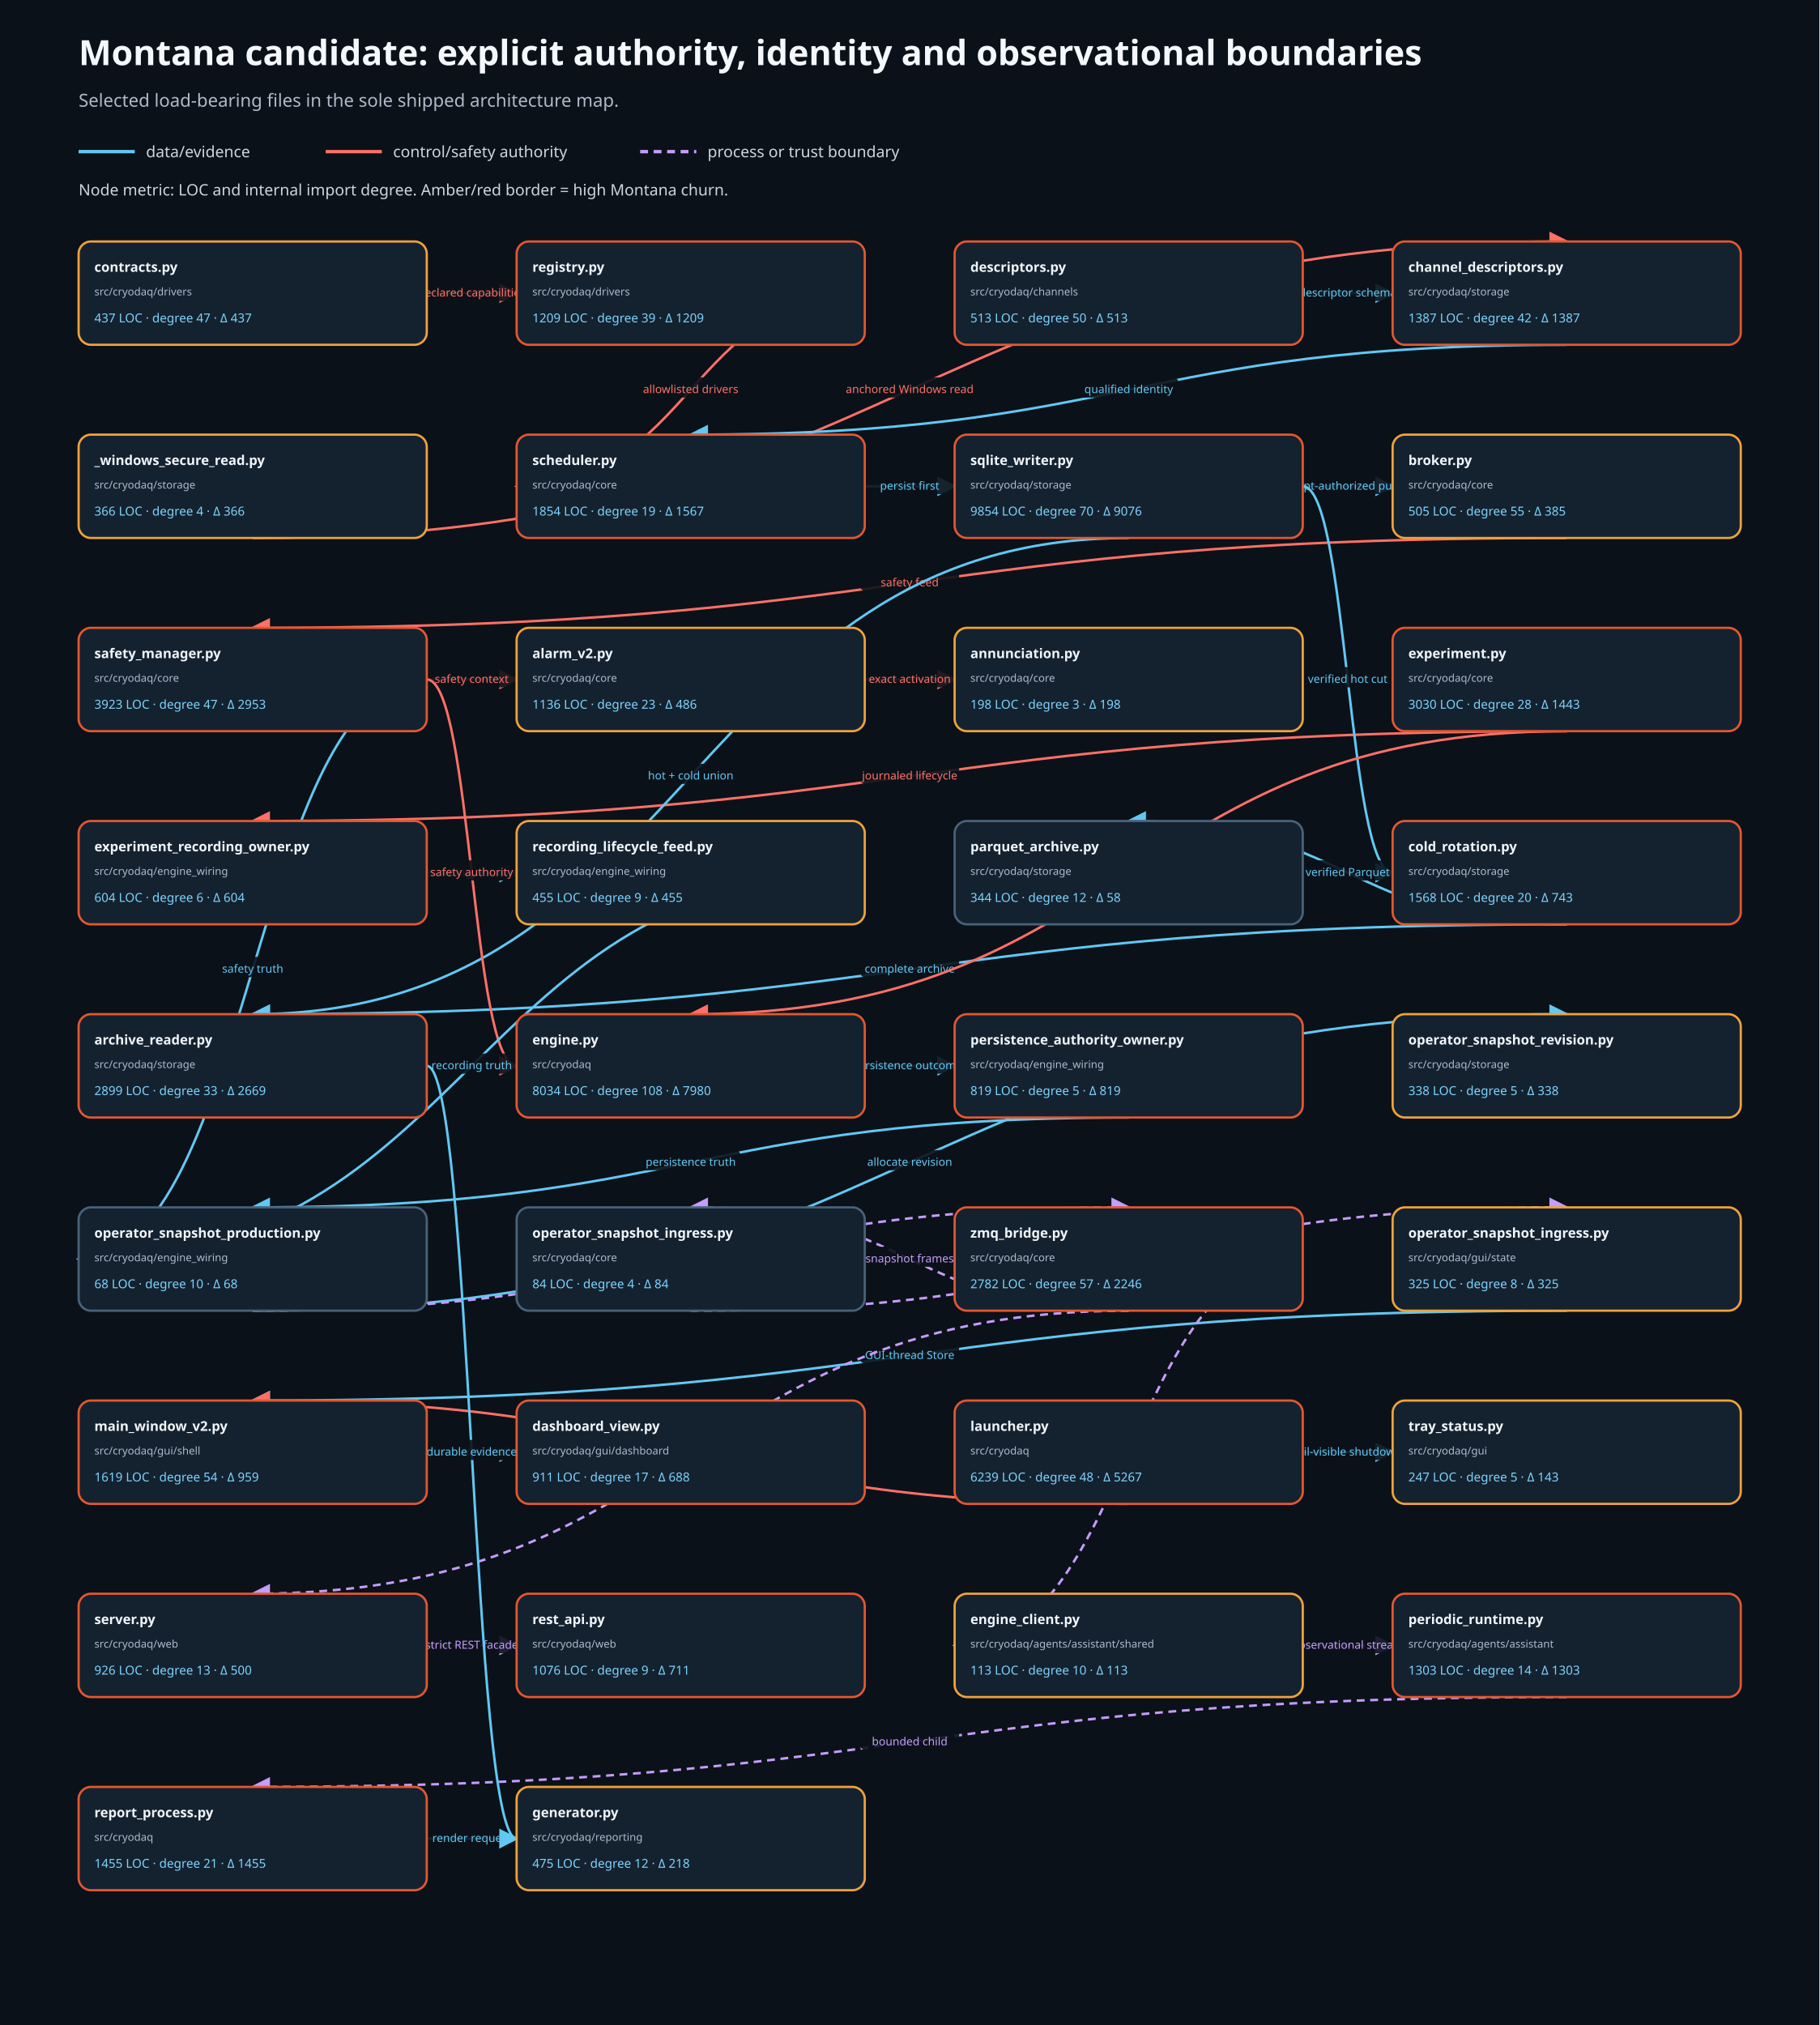
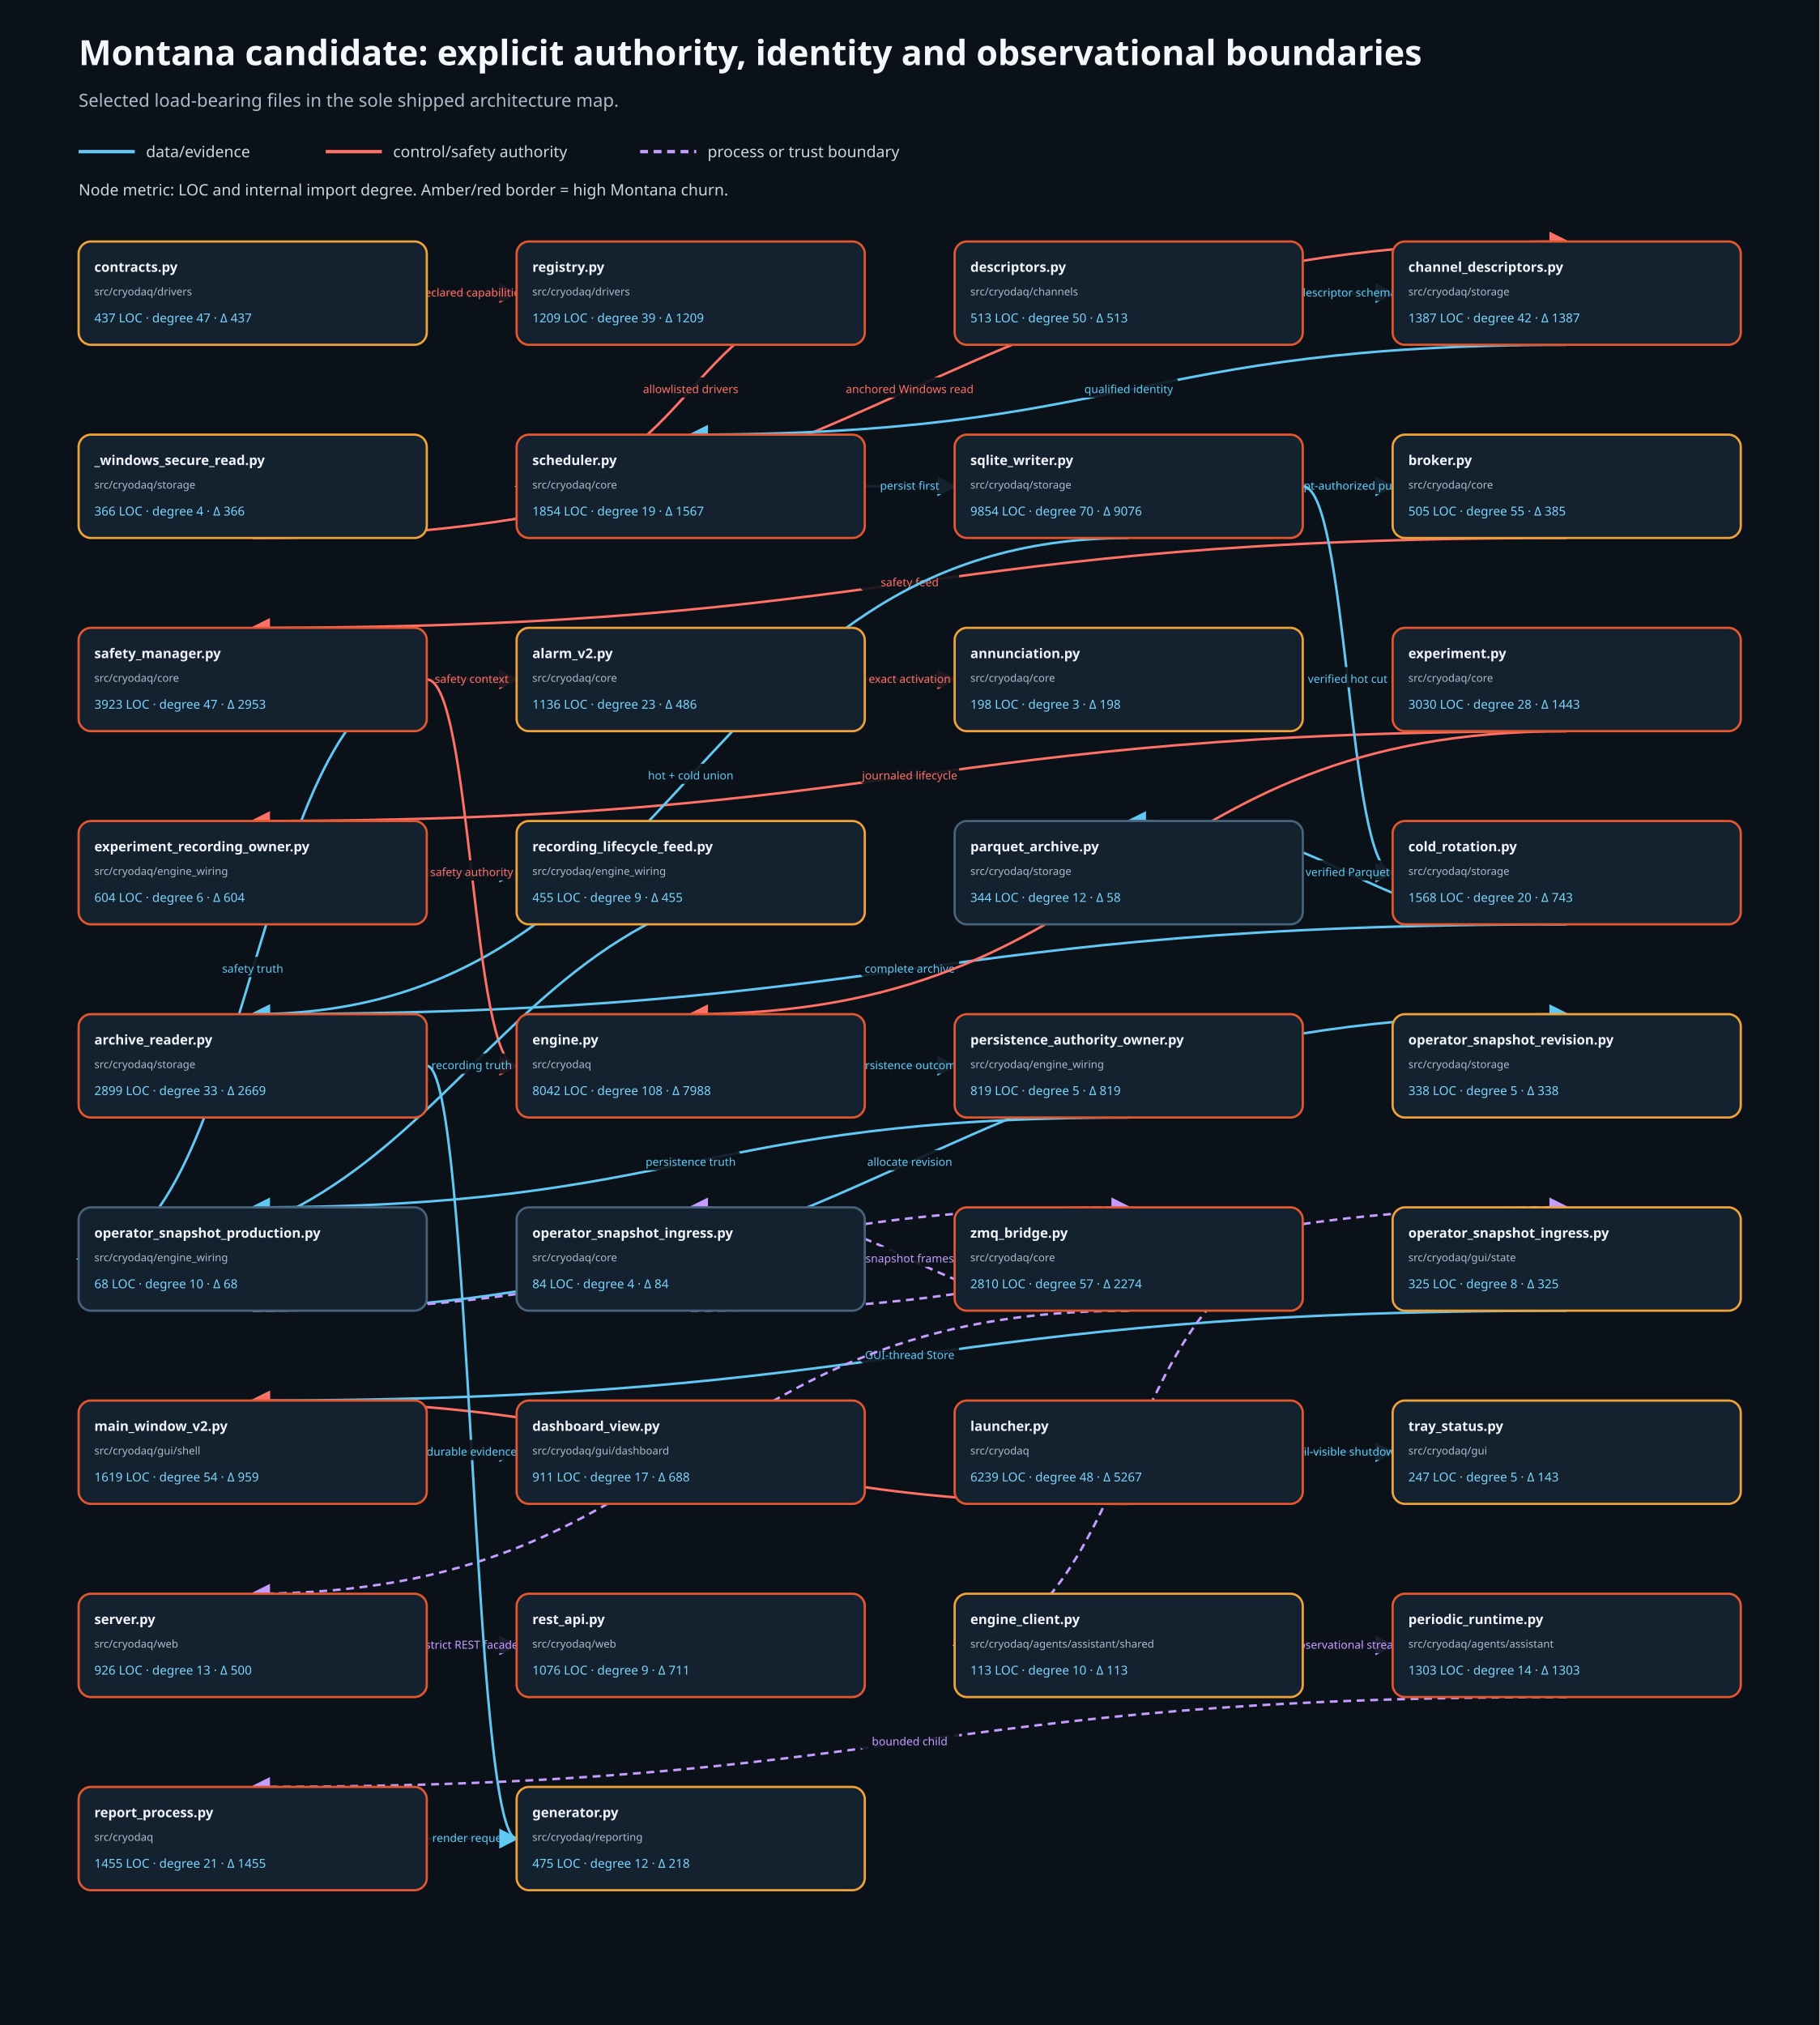
<svg xmlns="http://www.w3.org/2000/svg" role="img" aria-labelledby="title desc" viewBox="0 0 1620 1803" width="1620" height="1803">
  <defs>
    <marker id="dataArrow" markerWidth="8" markerHeight="8" refX="7" refY="4" orient="auto">
      <path d="M0,0 L8,4 L0,8 Z" fill="#61c8f4" />
    </marker>
    <marker id="controlArrow" markerWidth="8" markerHeight="8" refX="7" refY="4" orient="auto">
      <path d="M0,0 L8,4 L0,8 Z" fill="#ff7067" />
    </marker>
    <marker id="boundaryArrow" markerWidth="8" markerHeight="8" refX="7" refY="4" orient="auto">
      <path d="M0,0 L8,4 L0,8 Z" fill="#c59cff" />
    </marker>
  </defs>
  <rect width="100%" height="100%" fill="#0b1118" />
  <text x="70" y="58" fill="#f4f7fb" font-family="Segoe UI, sans-serif" font-size="31" font-weight="700">Montana candidate: explicit authority, identity and observational boundaries</text>
  <text x="70" y="95" fill="#aebaca" font-family="Segoe UI, sans-serif" font-size="16">Selected load-bearing files in the sole shipped architecture map.</text>
  <g aria-label="Legend" font-family="Segoe UI, sans-serif" font-size="14">
    <line x1="70" y1="135" x2="120" y2="135" stroke="#61c8f4" stroke-width="3" />
    <text x="130" y="140" fill="#cbd5e1">data/evidence</text>
    <line x1="290" y1="135" x2="340" y2="135" stroke="#ff7067" stroke-width="3" />
    <text x="350" y="140" fill="#cbd5e1">control/safety authority</text>
    <line x1="570" y1="135" x2="620" y2="135" stroke="#c59cff" stroke-width="3" stroke-dasharray="7 5" />
    <text x="630" y="140" fill="#cbd5e1">process or trust boundary</text>
    <text x="70" y="174" fill="#cbd5e1">Node metric: LOC and internal import degree. Amber/red border = high Montana churn.</text>
  </g>
  <g class="architecture-edges" fill="none">
    <path d="M380,261.0 C420.0,261.0 420.0,261.0 460,261.0" stroke="#ff7067" stroke-width="2.2" marker-end="url(#controlArrow)" />
    <rect x="376.0" y="250.0" width="88" height="18" rx="4" fill="#0b1118" opacity=".9" />
    <text x="420.0" y="264.0" text-anchor="middle" fill="#ff7067" font-family="Segoe UI, sans-serif" font-size="10">declared capabilities</text>
    <path d="M770,261.0 C615.0,261.0 615.0,433.0 460,433.0" stroke="#ff7067" stroke-width="2.2" marker-end="url(#controlArrow)" />
    <rect x="571.0" y="336.0" width="88" height="18" rx="4" fill="#0b1118" opacity=".9" />
    <text x="615.0" y="350.0" text-anchor="middle" fill="#ff7067" font-family="Segoe UI, sans-serif" font-size="10">allowlisted drivers</text>
    <path d="M1160,261.0 C1200.0,261.0 1200.0,261.0 1240,261.0" stroke="#61c8f4" stroke-width="2.2" marker-end="url(#dataArrow)" />
    <rect x="1156.0" y="250.0" width="88" height="18" rx="4" fill="#0b1118" opacity=".9" />
    <text x="1200.0" y="264.0" text-anchor="middle" fill="#61c8f4" font-family="Segoe UI, sans-serif" font-size="10">descriptor schema</text>
    <path d="M225.0,479 C810.0,479 810.0,215 1395.0,215" stroke="#ff7067" stroke-width="2.2" marker-end="url(#controlArrow)" />
    <rect x="766.0" y="336.0" width="88" height="18" rx="4" fill="#0b1118" opacity=".9" />
    <text x="810.0" y="350.0" text-anchor="middle" fill="#ff7067" font-family="Segoe UI, sans-serif" font-size="10">anchored Windows read</text>
    <path d="M1395.0,307 C1005.0,307 1005.0,387 615.0,387" stroke="#61c8f4" stroke-width="2.2" marker-end="url(#dataArrow)" />
    <rect x="961.0" y="336.0" width="88" height="18" rx="4" fill="#0b1118" opacity=".9" />
    <text x="1005.0" y="350.0" text-anchor="middle" fill="#61c8f4" font-family="Segoe UI, sans-serif" font-size="10">qualified identity</text>
    <path d="M770,433.0 C810.0,433.0 810.0,433.0 850,433.0" stroke="#61c8f4" stroke-width="2.2" marker-end="url(#dataArrow)" />
    <rect x="766.0" y="422.0" width="88" height="18" rx="4" fill="#0b1118" opacity=".9" />
    <text x="810.0" y="436.0" text-anchor="middle" fill="#61c8f4" font-family="Segoe UI, sans-serif" font-size="10">persist first</text>
    <path d="M1160,433.0 C1200.0,433.0 1200.0,433.0 1240,433.0" stroke="#61c8f4" stroke-width="2.2" marker-end="url(#dataArrow)" />
    <rect x="1156.0" y="422.0" width="88" height="18" rx="4" fill="#0b1118" opacity=".9" />
    <text x="1200.0" y="436.0" text-anchor="middle" fill="#61c8f4" font-family="Segoe UI, sans-serif" font-size="10">receipt-authorized publish</text>
    <path d="M1395.0,479 C810.0,479 810.0,559 225.0,559" stroke="#ff7067" stroke-width="2.2" marker-end="url(#controlArrow)" />
    <rect x="766.0" y="508.0" width="88" height="18" rx="4" fill="#0b1118" opacity=".9" />
    <text x="810.0" y="522.0" text-anchor="middle" fill="#ff7067" font-family="Segoe UI, sans-serif" font-size="10">safety feed</text>
    <path d="M380,605.0 C420.0,605.0 420.0,605.0 460,605.0" stroke="#ff7067" stroke-width="2.2" marker-end="url(#controlArrow)" />
    <rect x="376.0" y="594.0" width="88" height="18" rx="4" fill="#0b1118" opacity=".9" />
    <text x="420.0" y="608.0" text-anchor="middle" fill="#ff7067" font-family="Segoe UI, sans-serif" font-size="10">safety context</text>
    <path d="M770,605.0 C810.0,605.0 810.0,605.0 850,605.0" stroke="#ff7067" stroke-width="2.2" marker-end="url(#controlArrow)" />
    <rect x="766.0" y="594.0" width="88" height="18" rx="4" fill="#0b1118" opacity=".9" />
    <text x="810.0" y="608.0" text-anchor="middle" fill="#ff7067" font-family="Segoe UI, sans-serif" font-size="10">exact activation</text>
    <path d="M1395.0,651 C810.0,651 810.0,731 225.0,731" stroke="#ff7067" stroke-width="2.2" marker-end="url(#controlArrow)" />
    <rect x="766.0" y="680.0" width="88" height="18" rx="4" fill="#0b1118" opacity=".9" />
    <text x="810.0" y="694.0" text-anchor="middle" fill="#ff7067" font-family="Segoe UI, sans-serif" font-size="10">journaled lifecycle</text>
    <path d="M380,777.0 C420.0,777.0 420.0,777.0 460,777.0" stroke="#61c8f4" stroke-width="2.2" marker-end="url(#dataArrow)" />
    <rect x="376.0" y="766.0" width="88" height="18" rx="4" fill="#0b1118" opacity=".9" />
    <text x="420.0" y="780.0" text-anchor="middle" fill="#61c8f4" font-family="Segoe UI, sans-serif" font-size="10">recording outcome</text>
    <path d="M1160,433.0 C1200.0,433.0 1200.0,777.0 1240,777.0" stroke="#61c8f4" stroke-width="2.2" marker-end="url(#dataArrow)" />
    <rect x="1156.0" y="594.0" width="88" height="18" rx="4" fill="#0b1118" opacity=".9" />
    <text x="1200.0" y="608.0" text-anchor="middle" fill="#61c8f4" font-family="Segoe UI, sans-serif" font-size="10">verified hot cut</text>
    <path d="M1395.0,823 C1200.0,823 1200.0,731 1005.0,731" stroke="#61c8f4" stroke-width="2.2" marker-end="url(#dataArrow)" />
    <rect x="1156.0" y="766.0" width="88" height="18" rx="4" fill="#0b1118" opacity=".9" />
    <text x="1200.0" y="780.0" text-anchor="middle" fill="#61c8f4" font-family="Segoe UI, sans-serif" font-size="10">verified Parquet</text>
    <path d="M1395.0,823 C810.0,823 810.0,903 225.0,903" stroke="#61c8f4" stroke-width="2.2" marker-end="url(#dataArrow)" />
    <rect x="766.0" y="852.0" width="88" height="18" rx="4" fill="#0b1118" opacity=".9" />
    <text x="810.0" y="866.0" text-anchor="middle" fill="#61c8f4" font-family="Segoe UI, sans-serif" font-size="10">complete archive</text>
    <path d="M1005.0,479 C615.0,479 615.0,903 225.0,903" stroke="#61c8f4" stroke-width="2.2" marker-end="url(#dataArrow)" />
    <rect x="571.0" y="680.0" width="88" height="18" rx="4" fill="#0b1118" opacity=".9" />
    <text x="615.0" y="694.0" text-anchor="middle" fill="#61c8f4" font-family="Segoe UI, sans-serif" font-size="10">hot + cold union</text>
    <path d="M380,605.0 C420.0,605.0 420.0,949.0 460,949.0" stroke="#ff7067" stroke-width="2.2" marker-end="url(#controlArrow)" />
    <rect x="376.0" y="766.0" width="88" height="18" rx="4" fill="#0b1118" opacity=".9" />
    <text x="420.0" y="780.0" text-anchor="middle" fill="#ff7067" font-family="Segoe UI, sans-serif" font-size="10">safety authority</text>
    <path d="M1395.0,651 C1005.0,651 1005.0,903 615.0,903" stroke="#ff7067" stroke-width="2.2" marker-end="url(#controlArrow)" />
    <rect x="961.0" y="766.0" width="88" height="18" rx="4" fill="#0b1118" opacity=".9" />
    <text x="1005.0" y="780.0" text-anchor="middle" fill="#ff7067" font-family="Segoe UI, sans-serif" font-size="10">experiment commands</text>
    <path d="M770,949.0 C810.0,949.0 810.0,949.0 850,949.0" stroke="#61c8f4" stroke-width="2.2" marker-end="url(#dataArrow)" />
    <rect x="766.0" y="938.0" width="88" height="18" rx="4" fill="#0b1118" opacity=".9" />
    <text x="810.0" y="952.0" text-anchor="middle" fill="#61c8f4" font-family="Segoe UI, sans-serif" font-size="10">persistence outcomes</text>
    <path d="M770,777.0 C420.0,777.0 420.0,1121.0 70,1121.0" stroke="#61c8f4" stroke-width="2.2" marker-end="url(#dataArrow)" />
    <rect x="376.0" y="938.0" width="88" height="18" rx="4" fill="#0b1118" opacity=".9" />
    <text x="420.0" y="952.0" text-anchor="middle" fill="#61c8f4" font-family="Segoe UI, sans-serif" font-size="10">recording truth</text>
    <path d="M1005.0,995 C615.0,995 615.0,1075 225.0,1075" stroke="#61c8f4" stroke-width="2.2" marker-end="url(#dataArrow)" />
    <rect x="571.0" y="1024.0" width="88" height="18" rx="4" fill="#0b1118" opacity=".9" />
    <text x="615.0" y="1038.0" text-anchor="middle" fill="#61c8f4" font-family="Segoe UI, sans-serif" font-size="10">persistence truth</text>
    <path d="M380,605.0 C225.0,605.0 225.0,1121.0 70,1121.0" stroke="#61c8f4" stroke-width="2.2" marker-end="url(#dataArrow)" />
    <rect x="181.0" y="852.0" width="88" height="18" rx="4" fill="#0b1118" opacity=".9" />
    <text x="225.0" y="866.0" text-anchor="middle" fill="#61c8f4" font-family="Segoe UI, sans-serif" font-size="10">safety truth</text>
    <path d="M225.0,1167 C810.0,1167 810.0,903 1395.0,903" stroke="#61c8f4" stroke-width="2.2" marker-end="url(#dataArrow)" />
    <rect x="766.0" y="1024.0" width="88" height="18" rx="4" fill="#0b1118" opacity=".9" />
    <text x="810.0" y="1038.0" text-anchor="middle" fill="#61c8f4" font-family="Segoe UI, sans-serif" font-size="10">allocate revision</text>
    <path d="M225.0,1167 C615.0,1167 615.0,1075 1005.0,1075" stroke="#c59cff" stroke-width="2.2" marker-end="url(#boundaryArrow)" stroke-dasharray="7 5" />
    <rect x="571.0" y="1110.0" width="88" height="18" rx="4" fill="#0b1118" opacity=".9" />
    <text x="615.0" y="1124.0" text-anchor="middle" fill="#c59cff" font-family="Segoe UI, sans-serif" font-size="10">revisioned PUB</text>
    <path d="M1005.0,1167 C810.0,1167 810.0,1075 615.0,1075" stroke="#c59cff" stroke-width="2.2" marker-end="url(#boundaryArrow)" stroke-dasharray="7 5" />
    <rect x="766.0" y="1110.0" width="88" height="18" rx="4" fill="#0b1118" opacity=".9" />
    <text x="810.0" y="1124.0" text-anchor="middle" fill="#c59cff" font-family="Segoe UI, sans-serif" font-size="10">snapshot frames</text>
    <path d="M615.0,1167 C1005.0,1167 1005.0,1075 1395.0,1075" stroke="#c59cff" stroke-width="2.2" marker-end="url(#boundaryArrow)" stroke-dasharray="7 5" />
    <rect x="961.0" y="1110.0" width="88" height="18" rx="4" fill="#0b1118" opacity=".9" />
    <text x="1005.0" y="1124.0" text-anchor="middle" fill="#c59cff" font-family="Segoe UI, sans-serif" font-size="10">bounded queue</text>
    <path d="M1395.0,1167 C810.0,1167 810.0,1247 225.0,1247" stroke="#61c8f4" stroke-width="2.2" marker-end="url(#dataArrow)" />
    <rect x="766.0" y="1196.0" width="88" height="18" rx="4" fill="#0b1118" opacity=".9" />
    <text x="810.0" y="1210.0" text-anchor="middle" fill="#61c8f4" font-family="Segoe UI, sans-serif" font-size="10">GUI-thread Store</text>
    <path d="M380,1293.0 C420.0,1293.0 420.0,1293.0 460,1293.0" stroke="#61c8f4" stroke-width="2.2" marker-end="url(#dataArrow)" />
    <rect x="376.0" y="1282.0" width="88" height="18" rx="4" fill="#0b1118" opacity=".9" />
    <text x="420.0" y="1296.0" text-anchor="middle" fill="#61c8f4" font-family="Segoe UI, sans-serif" font-size="10">panoramic truth</text>
    <path d="M1005.0,1339 C615.0,1339 615.0,1247 225.0,1247" stroke="#ff7067" stroke-width="2.2" marker-end="url(#controlArrow)" />
    <rect x="571.0" y="1282.0" width="88" height="18" rx="4" fill="#0b1118" opacity=".9" />
    <text x="615.0" y="1296.0" text-anchor="middle" fill="#ff7067" font-family="Segoe UI, sans-serif" font-size="10">owns GUI lifecycle</text>
    <path d="M1160,1293.0 C1200.0,1293.0 1200.0,1293.0 1240,1293.0" stroke="#61c8f4" stroke-width="2.2" marker-end="url(#dataArrow)" />
    <rect x="1156.0" y="1282.0" width="88" height="18" rx="4" fill="#0b1118" opacity=".9" />
    <text x="1200.0" y="1296.0" text-anchor="middle" fill="#61c8f4" font-family="Segoe UI, sans-serif" font-size="10">fail-visible shutdown</text>
    <path d="M1005.0,1167 C615.0,1167 615.0,1419 225.0,1419" stroke="#c59cff" stroke-width="2.2" marker-end="url(#boundaryArrow)" stroke-dasharray="7 5" />
    <rect x="571.0" y="1282.0" width="88" height="18" rx="4" fill="#0b1118" opacity=".9" />
    <text x="615.0" y="1296.0" text-anchor="middle" fill="#c59cff" font-family="Segoe UI, sans-serif" font-size="10">monitoring transport</text>
    <path d="M380,1465.0 C420.0,1465.0 420.0,1465.0 460,1465.0" stroke="#c59cff" stroke-width="2.2" marker-end="url(#boundaryArrow)" stroke-dasharray="7 5" />
    <rect x="376.0" y="1454.0" width="88" height="18" rx="4" fill="#0b1118" opacity=".9" />
    <text x="420.0" y="1468.0" text-anchor="middle" fill="#c59cff" font-family="Segoe UI, sans-serif" font-size="10">strict REST facade</text>
    <path d="M1160,1121.0 C1005.0,1121.0 1005.0,1465.0 850,1465.0" stroke="#c59cff" stroke-width="2.2" marker-end="url(#boundaryArrow)" stroke-dasharray="7 5" />
    <rect x="961.0" y="1282.0" width="88" height="18" rx="4" fill="#0b1118" opacity=".9" />
    <text x="1005.0" y="1296.0" text-anchor="middle" fill="#c59cff" font-family="Segoe UI, sans-serif" font-size="10">allowlisted query</text>
    <path d="M1160,1465.0 C1200.0,1465.0 1200.0,1465.0 1240,1465.0" stroke="#c59cff" stroke-width="2.2" marker-end="url(#boundaryArrow)" stroke-dasharray="7 5" />
    <rect x="1156.0" y="1454.0" width="88" height="18" rx="4" fill="#0b1118" opacity=".9" />
    <text x="1200.0" y="1468.0" text-anchor="middle" fill="#c59cff" font-family="Segoe UI, sans-serif" font-size="10">observational stream</text>
    <path d="M1395.0,1511 C810.0,1511 810.0,1591 225.0,1591" stroke="#c59cff" stroke-width="2.2" marker-end="url(#boundaryArrow)" stroke-dasharray="7 5" />
    <rect x="766.0" y="1540.0" width="88" height="18" rx="4" fill="#0b1118" opacity=".9" />
    <text x="810.0" y="1554.0" text-anchor="middle" fill="#c59cff" font-family="Segoe UI, sans-serif" font-size="10">bounded child</text>
    <path d="M380,1637.0 C420.0,1637.0 420.0,1637.0 460,1637.0" stroke="#61c8f4" stroke-width="2.2" marker-end="url(#dataArrow)" />
    <rect x="376.0" y="1626.0" width="88" height="18" rx="4" fill="#0b1118" opacity=".9" />
    <text x="420.0" y="1640.0" text-anchor="middle" fill="#61c8f4" font-family="Segoe UI, sans-serif" font-size="10">render request</text>
    <path d="M380,949.0 C420.0,949.0 420.0,1637.0 460,1637.0" stroke="#61c8f4" stroke-width="2.2" marker-end="url(#dataArrow)" />
    <rect x="376.0" y="1282.0" width="88" height="18" rx="4" fill="#0b1118" opacity=".9" />
    <text x="420.0" y="1296.0" text-anchor="middle" fill="#61c8f4" font-family="Segoe UI, sans-serif" font-size="10">durable evidence</text>
  </g>
  <g class="important-files" font-family="Segoe UI, sans-serif">
    <g class="file-node" data-path="src/cryodaq/drivers/contracts.py" data-kind="blob" role="group" aria-label="src/cryodaq/drivers/contracts.py | 437 LOC | internal degree 47 | churn 437">
      <rect x="70" y="215" width="310" height="92" rx="11" fill="#142230" stroke="#f0a23a" stroke-width="2" />
      <text x="84" y="242" fill="#f1f5f9" font-size="12" font-weight="700">contracts.py</text>
      <text x="84" y="263" fill="#aebaca" font-size="9.5">src/cryodaq/drivers</text>
      <text x="84" y="287" fill="#7dd3fc" font-size="11">437 LOC · degree 47 · Δ 437</text>
    </g>
    <g class="file-node" data-path="src/cryodaq/drivers/registry.py" data-kind="blob" role="group" aria-label="src/cryodaq/drivers/registry.py | 1209 LOC | internal degree 39 | churn 1209">
      <rect x="460" y="215" width="310" height="92" rx="11" fill="#142230" stroke="#e4572e" stroke-width="2" />
      <text x="474" y="242" fill="#f1f5f9" font-size="12" font-weight="700">registry.py</text>
      <text x="474" y="263" fill="#aebaca" font-size="9.5">src/cryodaq/drivers</text>
      <text x="474" y="287" fill="#7dd3fc" font-size="11">1209 LOC · degree 39 · Δ 1209</text>
    </g>
    <g class="file-node" data-path="src/cryodaq/channels/descriptors.py" data-kind="blob" role="group" aria-label="src/cryodaq/channels/descriptors.py | 513 LOC | internal degree 50 | churn 513">
      <rect x="850" y="215" width="310" height="92" rx="11" fill="#142230" stroke="#e4572e" stroke-width="2" />
      <text x="864" y="242" fill="#f1f5f9" font-size="12" font-weight="700">descriptors.py</text>
      <text x="864" y="263" fill="#aebaca" font-size="9.5">src/cryodaq/channels</text>
      <text x="864" y="287" fill="#7dd3fc" font-size="11">513 LOC · degree 50 · Δ 513</text>
    </g>
    <g class="file-node" data-path="src/cryodaq/storage/channel_descriptors.py" data-kind="blob" role="group" aria-label="src/cryodaq/storage/channel_descriptors.py | 1387 LOC | internal degree 42 | churn 1387">
      <rect x="1240" y="215" width="310" height="92" rx="11" fill="#142230" stroke="#e4572e" stroke-width="2" />
      <text x="1254" y="242" fill="#f1f5f9" font-size="12" font-weight="700">channel_descriptors.py</text>
      <text x="1254" y="263" fill="#aebaca" font-size="9.5">src/cryodaq/storage</text>
      <text x="1254" y="287" fill="#7dd3fc" font-size="11">1387 LOC · degree 42 · Δ 1387</text>
    </g>
    <g class="file-node" data-path="src/cryodaq/storage/_windows_secure_read.py" data-kind="blob" role="group" aria-label="src/cryodaq/storage/_windows_secure_read.py | 366 LOC | internal degree 4 | churn 366">
      <rect x="70" y="387" width="310" height="92" rx="11" fill="#142230" stroke="#f0a23a" stroke-width="2" />
      <text x="84" y="414" fill="#f1f5f9" font-size="12" font-weight="700">_windows_secure_read.py</text>
      <text x="84" y="435" fill="#aebaca" font-size="9.5">src/cryodaq/storage</text>
      <text x="84" y="459" fill="#7dd3fc" font-size="11">366 LOC · degree 4 · Δ 366</text>
    </g>
    <g class="file-node" data-path="src/cryodaq/core/scheduler.py" data-kind="blob" role="group" aria-label="src/cryodaq/core/scheduler.py | 1854 LOC | internal degree 19 | churn 1567">
      <rect x="460" y="387" width="310" height="92" rx="11" fill="#142230" stroke="#e4572e" stroke-width="2" />
      <text x="474" y="414" fill="#f1f5f9" font-size="12" font-weight="700">scheduler.py</text>
      <text x="474" y="435" fill="#aebaca" font-size="9.5">src/cryodaq/core</text>
      <text x="474" y="459" fill="#7dd3fc" font-size="11">1854 LOC · degree 19 · Δ 1567</text>
    </g>
    <g class="file-node" data-path="src/cryodaq/storage/sqlite_writer.py" data-kind="blob" role="group" aria-label="src/cryodaq/storage/sqlite_writer.py | 9854 LOC | internal degree 70 | churn 9076">
      <rect x="850" y="387" width="310" height="92" rx="11" fill="#142230" stroke="#e4572e" stroke-width="2" />
      <text x="864" y="414" fill="#f1f5f9" font-size="12" font-weight="700">sqlite_writer.py</text>
      <text x="864" y="435" fill="#aebaca" font-size="9.5">src/cryodaq/storage</text>
      <text x="864" y="459" fill="#7dd3fc" font-size="11">9854 LOC · degree 70 · Δ 9076</text>
    </g>
    <g class="file-node" data-path="src/cryodaq/core/broker.py" data-kind="blob" role="group" aria-label="src/cryodaq/core/broker.py | 505 LOC | internal degree 55 | churn 385">
      <rect x="1240" y="387" width="310" height="92" rx="11" fill="#142230" stroke="#f0a23a" stroke-width="2" />
      <text x="1254" y="414" fill="#f1f5f9" font-size="12" font-weight="700">broker.py</text>
      <text x="1254" y="435" fill="#aebaca" font-size="9.5">src/cryodaq/core</text>
      <text x="1254" y="459" fill="#7dd3fc" font-size="11">505 LOC · degree 55 · Δ 385</text>
    </g>
    <g class="file-node" data-path="src/cryodaq/core/safety_manager.py" data-kind="blob" role="group" aria-label="src/cryodaq/core/safety_manager.py | 3923 LOC | internal degree 47 | churn 2953">
      <rect x="70" y="559" width="310" height="92" rx="11" fill="#142230" stroke="#e4572e" stroke-width="2" />
      <text x="84" y="586" fill="#f1f5f9" font-size="12" font-weight="700">safety_manager.py</text>
      <text x="84" y="607" fill="#aebaca" font-size="9.5">src/cryodaq/core</text>
      <text x="84" y="631" fill="#7dd3fc" font-size="11">3923 LOC · degree 47 · Δ 2953</text>
    </g>
    <g class="file-node" data-path="src/cryodaq/core/alarm_v2.py" data-kind="blob" role="group" aria-label="src/cryodaq/core/alarm_v2.py | 1136 LOC | internal degree 23 | churn 486">
      <rect x="460" y="559" width="310" height="92" rx="11" fill="#142230" stroke="#f0a23a" stroke-width="2" />
      <text x="474" y="586" fill="#f1f5f9" font-size="12" font-weight="700">alarm_v2.py</text>
      <text x="474" y="607" fill="#aebaca" font-size="9.5">src/cryodaq/core</text>
      <text x="474" y="631" fill="#7dd3fc" font-size="11">1136 LOC · degree 23 · Δ 486</text>
    </g>
    <g class="file-node" data-path="src/cryodaq/core/annunciation.py" data-kind="blob" role="group" aria-label="src/cryodaq/core/annunciation.py | 198 LOC | internal degree 3 | churn 198">
      <rect x="850" y="559" width="310" height="92" rx="11" fill="#142230" stroke="#f0a23a" stroke-width="2" />
      <text x="864" y="586" fill="#f1f5f9" font-size="12" font-weight="700">annunciation.py</text>
      <text x="864" y="607" fill="#aebaca" font-size="9.5">src/cryodaq/core</text>
      <text x="864" y="631" fill="#7dd3fc" font-size="11">198 LOC · degree 3 · Δ 198</text>
    </g>
    <g class="file-node" data-path="src/cryodaq/core/experiment.py" data-kind="blob" role="group" aria-label="src/cryodaq/core/experiment.py | 3030 LOC | internal degree 28 | churn 1443">
      <rect x="1240" y="559" width="310" height="92" rx="11" fill="#142230" stroke="#e4572e" stroke-width="2" />
      <text x="1254" y="586" fill="#f1f5f9" font-size="12" font-weight="700">experiment.py</text>
      <text x="1254" y="607" fill="#aebaca" font-size="9.5">src/cryodaq/core</text>
      <text x="1254" y="631" fill="#7dd3fc" font-size="11">3030 LOC · degree 28 · Δ 1443</text>
    </g>
    <g class="file-node" data-path="src/cryodaq/engine_wiring/experiment_recording_owner.py" data-kind="blob" role="group" aria-label="src/cryodaq/engine_wiring/experiment_recording_owner.py | 604 LOC | internal degree 6 | churn 604">
      <rect x="70" y="731" width="310" height="92" rx="11" fill="#142230" stroke="#e4572e" stroke-width="2" />
      <text x="84" y="758" fill="#f1f5f9" font-size="12" font-weight="700">experiment_recording_owner.py</text>
      <text x="84" y="779" fill="#aebaca" font-size="9.5">src/cryodaq/engine_wiring</text>
      <text x="84" y="803" fill="#7dd3fc" font-size="11">604 LOC · degree 6 · Δ 604</text>
    </g>
    <g class="file-node" data-path="src/cryodaq/engine_wiring/recording_lifecycle_feed.py" data-kind="blob" role="group" aria-label="src/cryodaq/engine_wiring/recording_lifecycle_feed.py | 455 LOC | internal degree 9 | churn 455">
      <rect x="460" y="731" width="310" height="92" rx="11" fill="#142230" stroke="#f0a23a" stroke-width="2" />
      <text x="474" y="758" fill="#f1f5f9" font-size="12" font-weight="700">recording_lifecycle_feed.py</text>
      <text x="474" y="779" fill="#aebaca" font-size="9.5">src/cryodaq/engine_wiring</text>
      <text x="474" y="803" fill="#7dd3fc" font-size="11">455 LOC · degree 9 · Δ 455</text>
    </g>
    <g class="file-node" data-path="src/cryodaq/storage/parquet_archive.py" data-kind="blob" role="group" aria-label="src/cryodaq/storage/parquet_archive.py | 344 LOC | internal degree 12 | churn 58">
      <rect x="850" y="731" width="310" height="92" rx="11" fill="#142230" stroke="#48627a" stroke-width="2" />
      <text x="864" y="758" fill="#f1f5f9" font-size="12" font-weight="700">parquet_archive.py</text>
      <text x="864" y="779" fill="#aebaca" font-size="9.5">src/cryodaq/storage</text>
      <text x="864" y="803" fill="#7dd3fc" font-size="11">344 LOC · degree 12 · Δ 58</text>
    </g>
    <g class="file-node" data-path="src/cryodaq/storage/cold_rotation.py" data-kind="blob" role="group" aria-label="src/cryodaq/storage/cold_rotation.py | 1568 LOC | internal degree 20 | churn 743">
      <rect x="1240" y="731" width="310" height="92" rx="11" fill="#142230" stroke="#e4572e" stroke-width="2" />
      <text x="1254" y="758" fill="#f1f5f9" font-size="12" font-weight="700">cold_rotation.py</text>
      <text x="1254" y="779" fill="#aebaca" font-size="9.5">src/cryodaq/storage</text>
      <text x="1254" y="803" fill="#7dd3fc" font-size="11">1568 LOC · degree 20 · Δ 743</text>
    </g>
    <g class="file-node" data-path="src/cryodaq/storage/archive_reader.py" data-kind="blob" role="group" aria-label="src/cryodaq/storage/archive_reader.py | 2899 LOC | internal degree 33 | churn 2669">
      <rect x="70" y="903" width="310" height="92" rx="11" fill="#142230" stroke="#e4572e" stroke-width="2" />
      <text x="84" y="930" fill="#f1f5f9" font-size="12" font-weight="700">archive_reader.py</text>
      <text x="84" y="951" fill="#aebaca" font-size="9.5">src/cryodaq/storage</text>
      <text x="84" y="975" fill="#7dd3fc" font-size="11">2899 LOC · degree 33 · Δ 2669</text>
    </g>
-     <g class="file-node" data-path="src/cryodaq/engine.py" data-kind="blob" role="group" aria-label="src/cryodaq/engine.py | 8034 LOC | internal degree 108 | churn 7980">
+     <g class="file-node" data-path="src/cryodaq/engine.py" data-kind="blob" role="group" aria-label="src/cryodaq/engine.py | 8042 LOC | internal degree 108 | churn 7988">
      <rect x="460" y="903" width="310" height="92" rx="11" fill="#142230" stroke="#e4572e" stroke-width="2" />
      <text x="474" y="930" fill="#f1f5f9" font-size="12" font-weight="700">engine.py</text>
      <text x="474" y="951" fill="#aebaca" font-size="9.5">src/cryodaq</text>
-       <text x="474" y="975" fill="#7dd3fc" font-size="11">8034 LOC · degree 108 · Δ 7980</text>
+       <text x="474" y="975" fill="#7dd3fc" font-size="11">8042 LOC · degree 108 · Δ 7988</text>
    </g>
    <g class="file-node" data-path="src/cryodaq/engine_wiring/persistence_authority_owner.py" data-kind="blob" role="group" aria-label="src/cryodaq/engine_wiring/persistence_authority_owner.py | 819 LOC | internal degree 5 | churn 819">
      <rect x="850" y="903" width="310" height="92" rx="11" fill="#142230" stroke="#e4572e" stroke-width="2" />
      <text x="864" y="930" fill="#f1f5f9" font-size="12" font-weight="700">persistence_authority_owner.py</text>
      <text x="864" y="951" fill="#aebaca" font-size="9.5">src/cryodaq/engine_wiring</text>
      <text x="864" y="975" fill="#7dd3fc" font-size="11">819 LOC · degree 5 · Δ 819</text>
    </g>
    <g class="file-node" data-path="src/cryodaq/storage/operator_snapshot_revision.py" data-kind="blob" role="group" aria-label="src/cryodaq/storage/operator_snapshot_revision.py | 338 LOC | internal degree 5 | churn 338">
      <rect x="1240" y="903" width="310" height="92" rx="11" fill="#142230" stroke="#f0a23a" stroke-width="2" />
      <text x="1254" y="930" fill="#f1f5f9" font-size="12" font-weight="700">operator_snapshot_revision.py</text>
      <text x="1254" y="951" fill="#aebaca" font-size="9.5">src/cryodaq/storage</text>
      <text x="1254" y="975" fill="#7dd3fc" font-size="11">338 LOC · degree 5 · Δ 338</text>
    </g>
    <g class="file-node" data-path="src/cryodaq/engine_wiring/operator_snapshot_production.py" data-kind="blob" role="group" aria-label="src/cryodaq/engine_wiring/operator_snapshot_production.py | 68 LOC | internal degree 10 | churn 68">
      <rect x="70" y="1075" width="310" height="92" rx="11" fill="#142230" stroke="#48627a" stroke-width="2" />
      <text x="84" y="1102" fill="#f1f5f9" font-size="12" font-weight="700">operator_snapshot_production.py</text>
      <text x="84" y="1123" fill="#aebaca" font-size="9.5">src/cryodaq/engine_wiring</text>
      <text x="84" y="1147" fill="#7dd3fc" font-size="11">68 LOC · degree 10 · Δ 68</text>
    </g>
    <g class="file-node" data-path="src/cryodaq/core/operator_snapshot_ingress.py" data-kind="blob" role="group" aria-label="src/cryodaq/core/operator_snapshot_ingress.py | 84 LOC | internal degree 4 | churn 84">
      <rect x="460" y="1075" width="310" height="92" rx="11" fill="#142230" stroke="#48627a" stroke-width="2" />
      <text x="474" y="1102" fill="#f1f5f9" font-size="12" font-weight="700">operator_snapshot_ingress.py</text>
      <text x="474" y="1123" fill="#aebaca" font-size="9.5">src/cryodaq/core</text>
      <text x="474" y="1147" fill="#7dd3fc" font-size="11">84 LOC · degree 4 · Δ 84</text>
    </g>
-     <g class="file-node" data-path="src/cryodaq/core/zmq_bridge.py" data-kind="blob" role="group" aria-label="src/cryodaq/core/zmq_bridge.py | 2782 LOC | internal degree 57 | churn 2246">
+     <g class="file-node" data-path="src/cryodaq/core/zmq_bridge.py" data-kind="blob" role="group" aria-label="src/cryodaq/core/zmq_bridge.py | 2810 LOC | internal degree 57 | churn 2274">
      <rect x="850" y="1075" width="310" height="92" rx="11" fill="#142230" stroke="#e4572e" stroke-width="2" />
      <text x="864" y="1102" fill="#f1f5f9" font-size="12" font-weight="700">zmq_bridge.py</text>
      <text x="864" y="1123" fill="#aebaca" font-size="9.5">src/cryodaq/core</text>
-       <text x="864" y="1147" fill="#7dd3fc" font-size="11">2782 LOC · degree 57 · Δ 2246</text>
+       <text x="864" y="1147" fill="#7dd3fc" font-size="11">2810 LOC · degree 57 · Δ 2274</text>
    </g>
    <g class="file-node" data-path="src/cryodaq/gui/state/operator_snapshot_ingress.py" data-kind="blob" role="group" aria-label="src/cryodaq/gui/state/operator_snapshot_ingress.py | 325 LOC | internal degree 8 | churn 325">
      <rect x="1240" y="1075" width="310" height="92" rx="11" fill="#142230" stroke="#f0a23a" stroke-width="2" />
      <text x="1254" y="1102" fill="#f1f5f9" font-size="12" font-weight="700">operator_snapshot_ingress.py</text>
      <text x="1254" y="1123" fill="#aebaca" font-size="9.5">src/cryodaq/gui/state</text>
      <text x="1254" y="1147" fill="#7dd3fc" font-size="11">325 LOC · degree 8 · Δ 325</text>
    </g>
    <g class="file-node" data-path="src/cryodaq/gui/shell/main_window_v2.py" data-kind="blob" role="group" aria-label="src/cryodaq/gui/shell/main_window_v2.py | 1619 LOC | internal degree 54 | churn 959">
      <rect x="70" y="1247" width="310" height="92" rx="11" fill="#142230" stroke="#e4572e" stroke-width="2" />
      <text x="84" y="1274" fill="#f1f5f9" font-size="12" font-weight="700">main_window_v2.py</text>
      <text x="84" y="1295" fill="#aebaca" font-size="9.5">src/cryodaq/gui/shell</text>
      <text x="84" y="1319" fill="#7dd3fc" font-size="11">1619 LOC · degree 54 · Δ 959</text>
    </g>
    <g class="file-node" data-path="src/cryodaq/gui/dashboard/dashboard_view.py" data-kind="blob" role="group" aria-label="src/cryodaq/gui/dashboard/dashboard_view.py | 911 LOC | internal degree 17 | churn 688">
      <rect x="460" y="1247" width="310" height="92" rx="11" fill="#142230" stroke="#e4572e" stroke-width="2" />
      <text x="474" y="1274" fill="#f1f5f9" font-size="12" font-weight="700">dashboard_view.py</text>
      <text x="474" y="1295" fill="#aebaca" font-size="9.5">src/cryodaq/gui/dashboard</text>
      <text x="474" y="1319" fill="#7dd3fc" font-size="11">911 LOC · degree 17 · Δ 688</text>
    </g>
    <g class="file-node" data-path="src/cryodaq/launcher.py" data-kind="blob" role="group" aria-label="src/cryodaq/launcher.py | 6239 LOC | internal degree 48 | churn 5267">
      <rect x="850" y="1247" width="310" height="92" rx="11" fill="#142230" stroke="#e4572e" stroke-width="2" />
      <text x="864" y="1274" fill="#f1f5f9" font-size="12" font-weight="700">launcher.py</text>
      <text x="864" y="1295" fill="#aebaca" font-size="9.5">src/cryodaq</text>
      <text x="864" y="1319" fill="#7dd3fc" font-size="11">6239 LOC · degree 48 · Δ 5267</text>
    </g>
    <g class="file-node" data-path="src/cryodaq/gui/tray_status.py" data-kind="blob" role="group" aria-label="src/cryodaq/gui/tray_status.py | 247 LOC | internal degree 5 | churn 143">
      <rect x="1240" y="1247" width="310" height="92" rx="11" fill="#142230" stroke="#f0a23a" stroke-width="2" />
      <text x="1254" y="1274" fill="#f1f5f9" font-size="12" font-weight="700">tray_status.py</text>
      <text x="1254" y="1295" fill="#aebaca" font-size="9.5">src/cryodaq/gui</text>
      <text x="1254" y="1319" fill="#7dd3fc" font-size="11">247 LOC · degree 5 · Δ 143</text>
    </g>
    <g class="file-node" data-path="src/cryodaq/web/server.py" data-kind="blob" role="group" aria-label="src/cryodaq/web/server.py | 926 LOC | internal degree 13 | churn 500">
      <rect x="70" y="1419" width="310" height="92" rx="11" fill="#142230" stroke="#e4572e" stroke-width="2" />
      <text x="84" y="1446" fill="#f1f5f9" font-size="12" font-weight="700">server.py</text>
      <text x="84" y="1467" fill="#aebaca" font-size="9.5">src/cryodaq/web</text>
      <text x="84" y="1491" fill="#7dd3fc" font-size="11">926 LOC · degree 13 · Δ 500</text>
    </g>
    <g class="file-node" data-path="src/cryodaq/web/rest_api.py" data-kind="blob" role="group" aria-label="src/cryodaq/web/rest_api.py | 1076 LOC | internal degree 9 | churn 711">
      <rect x="460" y="1419" width="310" height="92" rx="11" fill="#142230" stroke="#e4572e" stroke-width="2" />
      <text x="474" y="1446" fill="#f1f5f9" font-size="12" font-weight="700">rest_api.py</text>
      <text x="474" y="1467" fill="#aebaca" font-size="9.5">src/cryodaq/web</text>
      <text x="474" y="1491" fill="#7dd3fc" font-size="11">1076 LOC · degree 9 · Δ 711</text>
    </g>
    <g class="file-node" data-path="src/cryodaq/agents/assistant/shared/engine_client.py" data-kind="blob" role="group" aria-label="src/cryodaq/agents/assistant/shared/engine_client.py | 113 LOC | internal degree 10 | churn 113">
      <rect x="850" y="1419" width="310" height="92" rx="11" fill="#142230" stroke="#f0a23a" stroke-width="2" />
      <text x="864" y="1446" fill="#f1f5f9" font-size="12" font-weight="700">engine_client.py</text>
      <text x="864" y="1467" fill="#aebaca" font-size="9.5">src/cryodaq/agents/assistant/shared</text>
      <text x="864" y="1491" fill="#7dd3fc" font-size="11">113 LOC · degree 10 · Δ 113</text>
    </g>
    <g class="file-node" data-path="src/cryodaq/agents/assistant/periodic_runtime.py" data-kind="blob" role="group" aria-label="src/cryodaq/agents/assistant/periodic_runtime.py | 1303 LOC | internal degree 14 | churn 1303">
      <rect x="1240" y="1419" width="310" height="92" rx="11" fill="#142230" stroke="#e4572e" stroke-width="2" />
      <text x="1254" y="1446" fill="#f1f5f9" font-size="12" font-weight="700">periodic_runtime.py</text>
      <text x="1254" y="1467" fill="#aebaca" font-size="9.5">src/cryodaq/agents/assistant</text>
      <text x="1254" y="1491" fill="#7dd3fc" font-size="11">1303 LOC · degree 14 · Δ 1303</text>
    </g>
    <g class="file-node" data-path="src/cryodaq/report_process.py" data-kind="blob" role="group" aria-label="src/cryodaq/report_process.py | 1455 LOC | internal degree 21 | churn 1455">
      <rect x="70" y="1591" width="310" height="92" rx="11" fill="#142230" stroke="#e4572e" stroke-width="2" />
      <text x="84" y="1618" fill="#f1f5f9" font-size="12" font-weight="700">report_process.py</text>
      <text x="84" y="1639" fill="#aebaca" font-size="9.5">src/cryodaq</text>
      <text x="84" y="1663" fill="#7dd3fc" font-size="11">1455 LOC · degree 21 · Δ 1455</text>
    </g>
    <g class="file-node" data-path="src/cryodaq/reporting/generator.py" data-kind="blob" role="group" aria-label="src/cryodaq/reporting/generator.py | 475 LOC | internal degree 12 | churn 218">
      <rect x="460" y="1591" width="310" height="92" rx="11" fill="#142230" stroke="#f0a23a" stroke-width="2" />
      <text x="474" y="1618" fill="#f1f5f9" font-size="12" font-weight="700">generator.py</text>
      <text x="474" y="1639" fill="#aebaca" font-size="9.5">src/cryodaq/reporting</text>
      <text x="474" y="1663" fill="#7dd3fc" font-size="11">475 LOC · degree 12 · Δ 218</text>
    </g>
  </g>
</svg>
